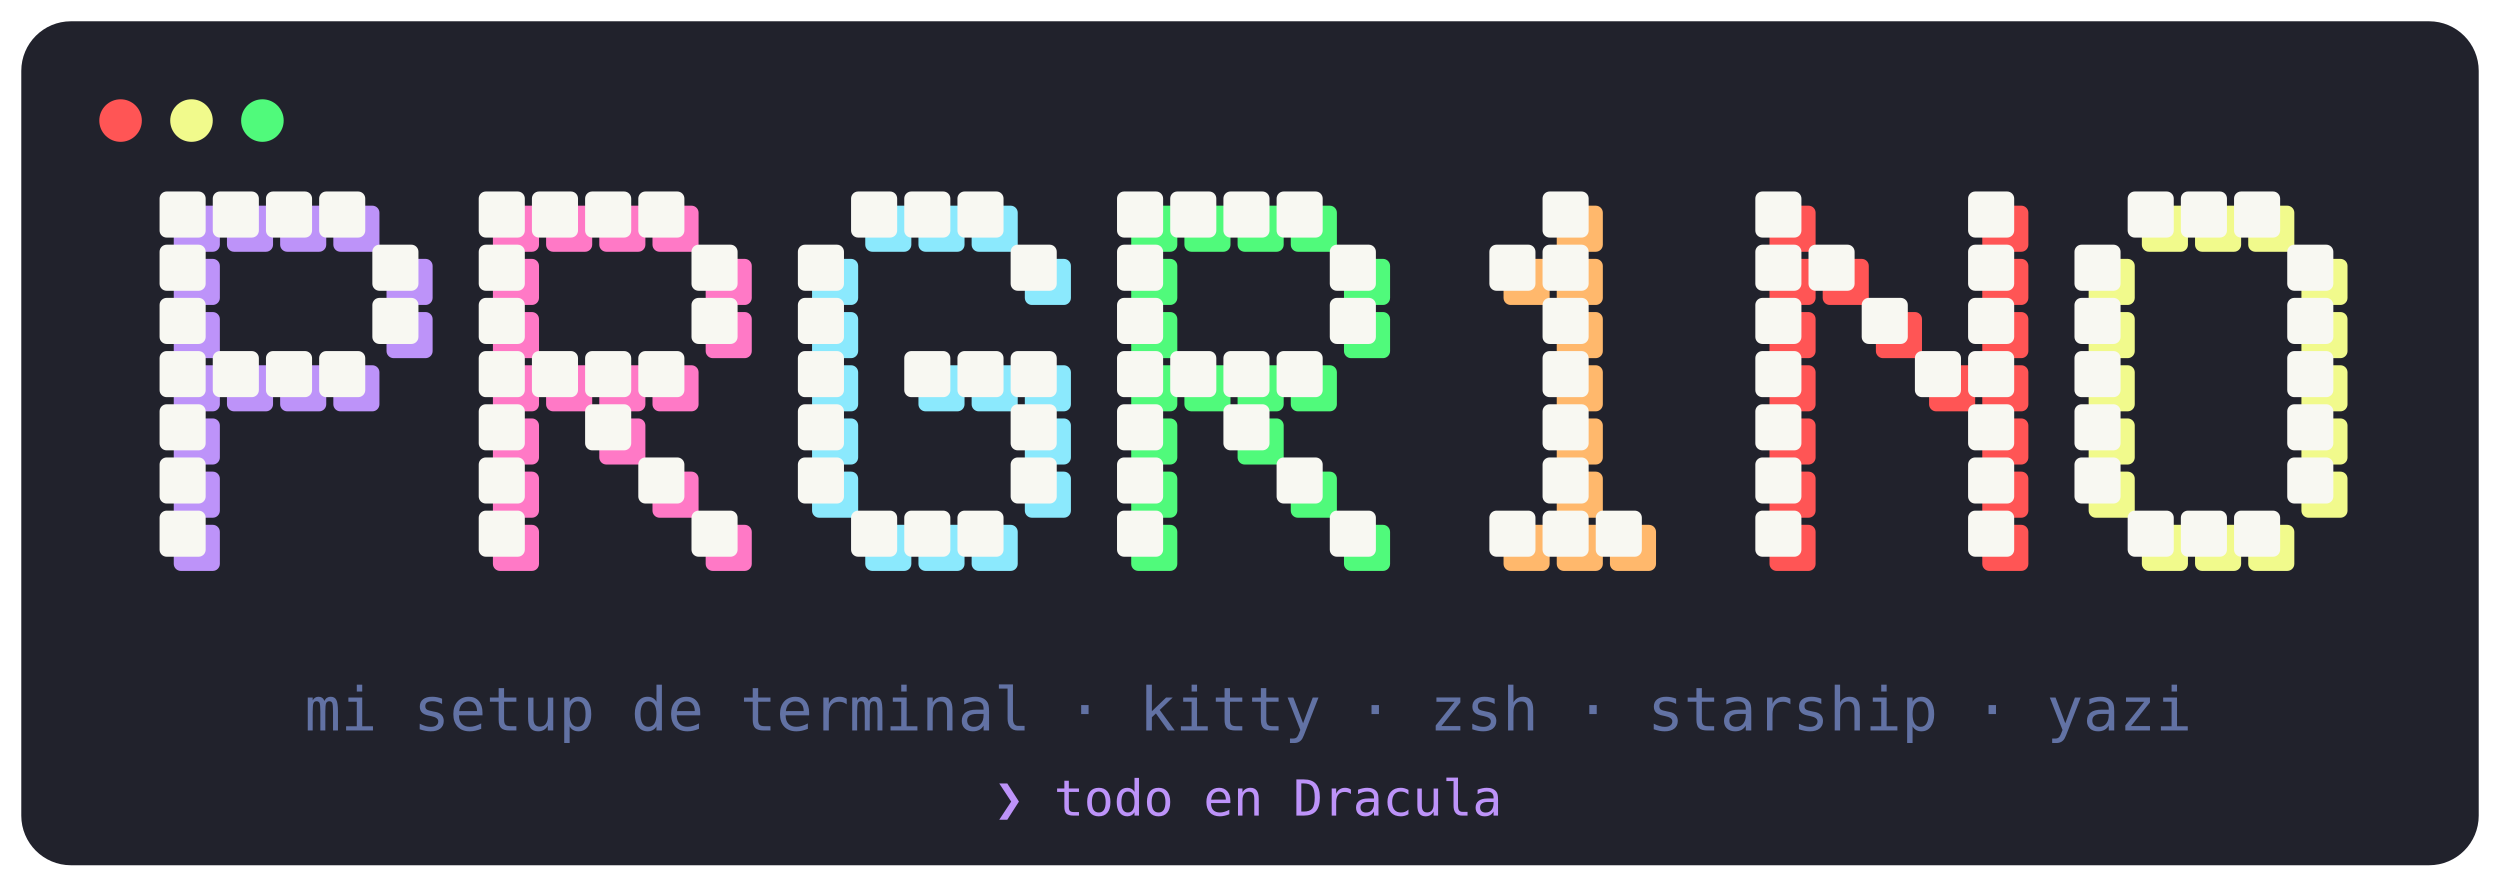
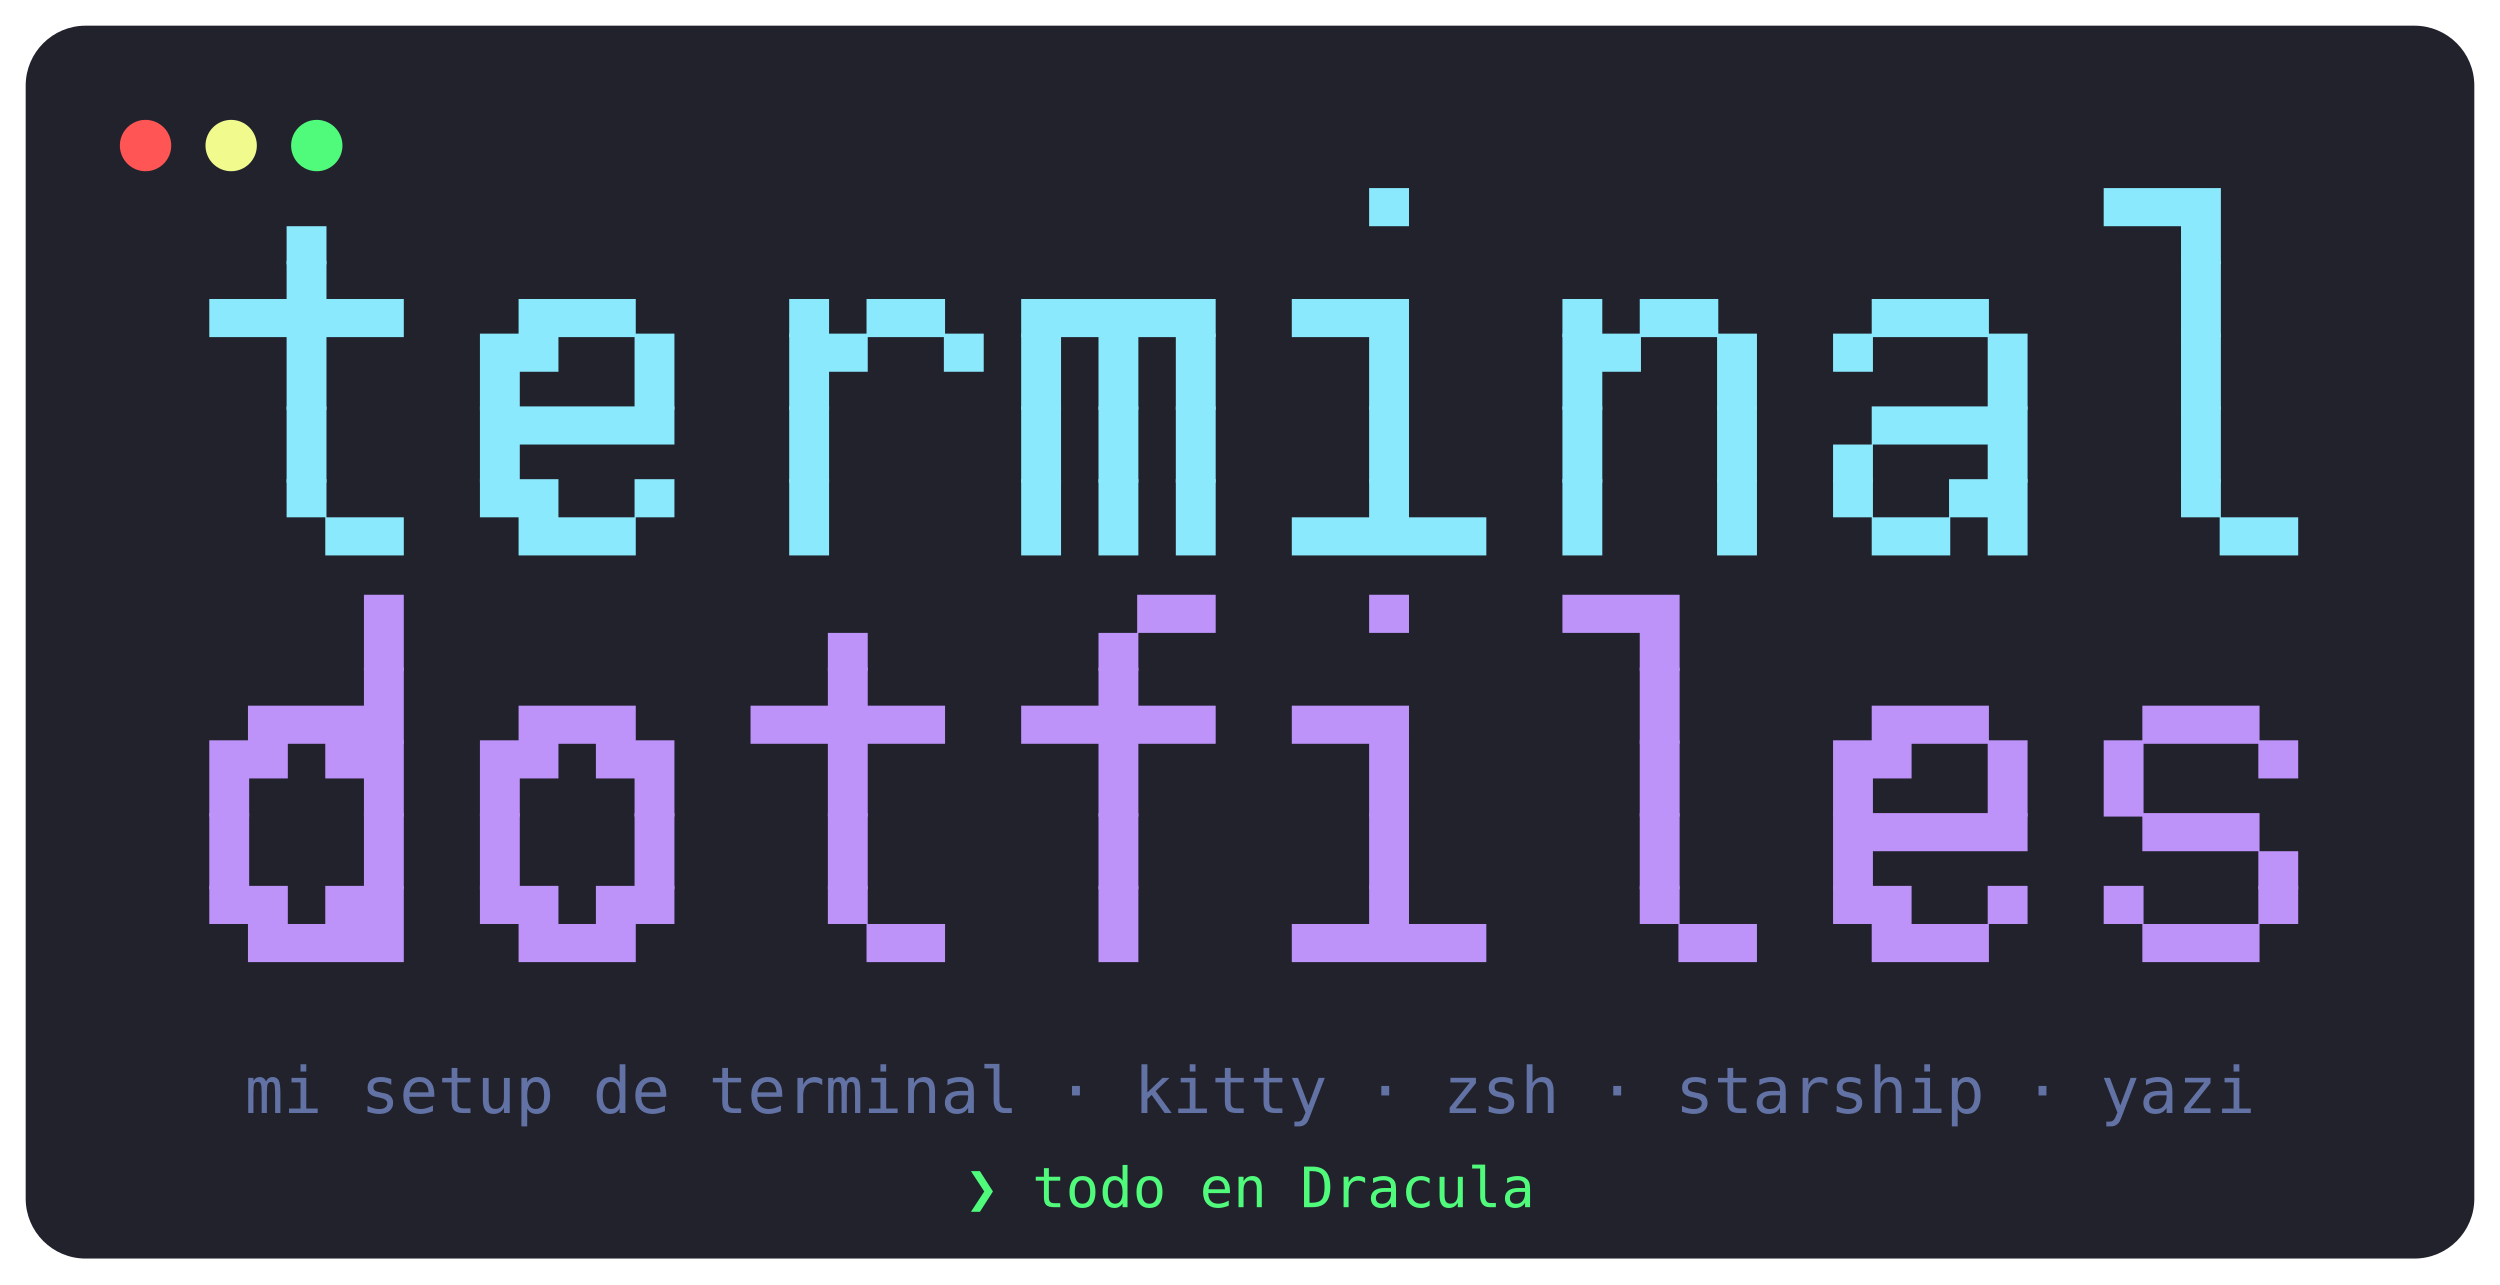
- <svg xmlns="http://www.w3.org/2000/svg" viewBox="0 0 705 250" width="705" height="250" font-family="ui-monospace, Menlo, Consolas, monospace" role="img">
-   <rect x="6" y="6" width="693" height="238" rx="14" fill="#21222c" />
+ <svg xmlns="http://www.w3.org/2000/svg" viewBox="0 0 584 300" width="584" height="300" font-family="ui-monospace, SFMono-Regular, Menlo, Consolas, monospace" role="img">
+   <rect x="6" y="6" width="572" height="288" rx="14" fill="#21222c" />
  <circle cx="34" cy="34" r="6" fill="#ff5555" />
  <circle cx="54" cy="34" r="6" fill="#f1fa8c" />
  <circle cx="74" cy="34" r="6" fill="#50fa7b" />
-   <rect x="49" y="58" width="13" height="13" rx="2" fill="#bd93f9" />
-   <rect x="64" y="58" width="13" height="13" rx="2" fill="#bd93f9" />
-   <rect x="79" y="58" width="13" height="13" rx="2" fill="#bd93f9" />
-   <rect x="94" y="58" width="13" height="13" rx="2" fill="#bd93f9" />
-   <rect x="49" y="73" width="13" height="13" rx="2" fill="#bd93f9" />
-   <rect x="109" y="73" width="13" height="13" rx="2" fill="#bd93f9" />
-   <rect x="49" y="88" width="13" height="13" rx="2" fill="#bd93f9" />
-   <rect x="109" y="88" width="13" height="13" rx="2" fill="#bd93f9" />
-   <rect x="49" y="103" width="13" height="13" rx="2" fill="#bd93f9" />
-   <rect x="64" y="103" width="13" height="13" rx="2" fill="#bd93f9" />
-   <rect x="79" y="103" width="13" height="13" rx="2" fill="#bd93f9" />
-   <rect x="94" y="103" width="13" height="13" rx="2" fill="#bd93f9" />
-   <rect x="49" y="118" width="13" height="13" rx="2" fill="#bd93f9" />
-   <rect x="49" y="133" width="13" height="13" rx="2" fill="#bd93f9" />
-   <rect x="49" y="148" width="13" height="13" rx="2" fill="#bd93f9" />
-   <rect x="139" y="58" width="13" height="13" rx="2" fill="#ff79c6" />
-   <rect x="154" y="58" width="13" height="13" rx="2" fill="#ff79c6" />
-   <rect x="169" y="58" width="13" height="13" rx="2" fill="#ff79c6" />
-   <rect x="184" y="58" width="13" height="13" rx="2" fill="#ff79c6" />
-   <rect x="139" y="73" width="13" height="13" rx="2" fill="#ff79c6" />
-   <rect x="199" y="73" width="13" height="13" rx="2" fill="#ff79c6" />
-   <rect x="139" y="88" width="13" height="13" rx="2" fill="#ff79c6" />
-   <rect x="199" y="88" width="13" height="13" rx="2" fill="#ff79c6" />
-   <rect x="139" y="103" width="13" height="13" rx="2" fill="#ff79c6" />
-   <rect x="154" y="103" width="13" height="13" rx="2" fill="#ff79c6" />
-   <rect x="169" y="103" width="13" height="13" rx="2" fill="#ff79c6" />
-   <rect x="184" y="103" width="13" height="13" rx="2" fill="#ff79c6" />
-   <rect x="139" y="118" width="13" height="13" rx="2" fill="#ff79c6" />
-   <rect x="169" y="118" width="13" height="13" rx="2" fill="#ff79c6" />
-   <rect x="139" y="133" width="13" height="13" rx="2" fill="#ff79c6" />
-   <rect x="184" y="133" width="13" height="13" rx="2" fill="#ff79c6" />
-   <rect x="139" y="148" width="13" height="13" rx="2" fill="#ff79c6" />
-   <rect x="199" y="148" width="13" height="13" rx="2" fill="#ff79c6" />
-   <rect x="244" y="58" width="13" height="13" rx="2" fill="#8be9fd" />
-   <rect x="259" y="58" width="13" height="13" rx="2" fill="#8be9fd" />
-   <rect x="274" y="58" width="13" height="13" rx="2" fill="#8be9fd" />
-   <rect x="229" y="73" width="13" height="13" rx="2" fill="#8be9fd" />
-   <rect x="289" y="73" width="13" height="13" rx="2" fill="#8be9fd" />
-   <rect x="229" y="88" width="13" height="13" rx="2" fill="#8be9fd" />
-   <rect x="229" y="103" width="13" height="13" rx="2" fill="#8be9fd" />
-   <rect x="259" y="103" width="13" height="13" rx="2" fill="#8be9fd" />
-   <rect x="274" y="103" width="13" height="13" rx="2" fill="#8be9fd" />
-   <rect x="289" y="103" width="13" height="13" rx="2" fill="#8be9fd" />
-   <rect x="229" y="118" width="13" height="13" rx="2" fill="#8be9fd" />
-   <rect x="289" y="118" width="13" height="13" rx="2" fill="#8be9fd" />
-   <rect x="229" y="133" width="13" height="13" rx="2" fill="#8be9fd" />
-   <rect x="289" y="133" width="13" height="13" rx="2" fill="#8be9fd" />
-   <rect x="244" y="148" width="13" height="13" rx="2" fill="#8be9fd" />
-   <rect x="259" y="148" width="13" height="13" rx="2" fill="#8be9fd" />
-   <rect x="274" y="148" width="13" height="13" rx="2" fill="#8be9fd" />
-   <rect x="319" y="58" width="13" height="13" rx="2" fill="#50fa7b" />
-   <rect x="334" y="58" width="13" height="13" rx="2" fill="#50fa7b" />
-   <rect x="349" y="58" width="13" height="13" rx="2" fill="#50fa7b" />
-   <rect x="364" y="58" width="13" height="13" rx="2" fill="#50fa7b" />
-   <rect x="319" y="73" width="13" height="13" rx="2" fill="#50fa7b" />
-   <rect x="379" y="73" width="13" height="13" rx="2" fill="#50fa7b" />
-   <rect x="319" y="88" width="13" height="13" rx="2" fill="#50fa7b" />
-   <rect x="379" y="88" width="13" height="13" rx="2" fill="#50fa7b" />
-   <rect x="319" y="103" width="13" height="13" rx="2" fill="#50fa7b" />
-   <rect x="334" y="103" width="13" height="13" rx="2" fill="#50fa7b" />
-   <rect x="349" y="103" width="13" height="13" rx="2" fill="#50fa7b" />
-   <rect x="364" y="103" width="13" height="13" rx="2" fill="#50fa7b" />
-   <rect x="319" y="118" width="13" height="13" rx="2" fill="#50fa7b" />
-   <rect x="349" y="118" width="13" height="13" rx="2" fill="#50fa7b" />
-   <rect x="319" y="133" width="13" height="13" rx="2" fill="#50fa7b" />
-   <rect x="364" y="133" width="13" height="13" rx="2" fill="#50fa7b" />
-   <rect x="319" y="148" width="13" height="13" rx="2" fill="#50fa7b" />
-   <rect x="379" y="148" width="13" height="13" rx="2" fill="#50fa7b" />
-   <rect x="439" y="58" width="13" height="13" rx="2" fill="#ffb86c" />
-   <rect x="424" y="73" width="13" height="13" rx="2" fill="#ffb86c" />
-   <rect x="439" y="73" width="13" height="13" rx="2" fill="#ffb86c" />
-   <rect x="439" y="88" width="13" height="13" rx="2" fill="#ffb86c" />
-   <rect x="439" y="103" width="13" height="13" rx="2" fill="#ffb86c" />
-   <rect x="439" y="118" width="13" height="13" rx="2" fill="#ffb86c" />
-   <rect x="439" y="133" width="13" height="13" rx="2" fill="#ffb86c" />
-   <rect x="424" y="148" width="13" height="13" rx="2" fill="#ffb86c" />
-   <rect x="439" y="148" width="13" height="13" rx="2" fill="#ffb86c" />
-   <rect x="454" y="148" width="13" height="13" rx="2" fill="#ffb86c" />
-   <rect x="499" y="58" width="13" height="13" rx="2" fill="#ff5555" />
-   <rect x="559" y="58" width="13" height="13" rx="2" fill="#ff5555" />
-   <rect x="499" y="73" width="13" height="13" rx="2" fill="#ff5555" />
-   <rect x="514" y="73" width="13" height="13" rx="2" fill="#ff5555" />
-   <rect x="559" y="73" width="13" height="13" rx="2" fill="#ff5555" />
-   <rect x="499" y="88" width="13" height="13" rx="2" fill="#ff5555" />
-   <rect x="529" y="88" width="13" height="13" rx="2" fill="#ff5555" />
-   <rect x="559" y="88" width="13" height="13" rx="2" fill="#ff5555" />
-   <rect x="499" y="103" width="13" height="13" rx="2" fill="#ff5555" />
-   <rect x="544" y="103" width="13" height="13" rx="2" fill="#ff5555" />
-   <rect x="559" y="103" width="13" height="13" rx="2" fill="#ff5555" />
-   <rect x="499" y="118" width="13" height="13" rx="2" fill="#ff5555" />
-   <rect x="559" y="118" width="13" height="13" rx="2" fill="#ff5555" />
-   <rect x="499" y="133" width="13" height="13" rx="2" fill="#ff5555" />
-   <rect x="559" y="133" width="13" height="13" rx="2" fill="#ff5555" />
-   <rect x="499" y="148" width="13" height="13" rx="2" fill="#ff5555" />
-   <rect x="559" y="148" width="13" height="13" rx="2" fill="#ff5555" />
-   <rect x="604" y="58" width="13" height="13" rx="2" fill="#f1fa8c" />
-   <rect x="619" y="58" width="13" height="13" rx="2" fill="#f1fa8c" />
-   <rect x="634" y="58" width="13" height="13" rx="2" fill="#f1fa8c" />
-   <rect x="589" y="73" width="13" height="13" rx="2" fill="#f1fa8c" />
-   <rect x="649" y="73" width="13" height="13" rx="2" fill="#f1fa8c" />
-   <rect x="589" y="88" width="13" height="13" rx="2" fill="#f1fa8c" />
-   <rect x="649" y="88" width="13" height="13" rx="2" fill="#f1fa8c" />
-   <rect x="589" y="103" width="13" height="13" rx="2" fill="#f1fa8c" />
-   <rect x="649" y="103" width="13" height="13" rx="2" fill="#f1fa8c" />
-   <rect x="589" y="118" width="13" height="13" rx="2" fill="#f1fa8c" />
-   <rect x="649" y="118" width="13" height="13" rx="2" fill="#f1fa8c" />
-   <rect x="589" y="133" width="13" height="13" rx="2" fill="#f1fa8c" />
-   <rect x="649" y="133" width="13" height="13" rx="2" fill="#f1fa8c" />
-   <rect x="604" y="148" width="13" height="13" rx="2" fill="#f1fa8c" />
-   <rect x="619" y="148" width="13" height="13" rx="2" fill="#f1fa8c" />
-   <rect x="634" y="148" width="13" height="13" rx="2" fill="#f1fa8c" />
-   <rect x="45" y="54" width="13" height="13" rx="2" fill="#f8f8f2" />
-   <rect x="60" y="54" width="13" height="13" rx="2" fill="#f8f8f2" />
-   <rect x="75" y="54" width="13" height="13" rx="2" fill="#f8f8f2" />
-   <rect x="90" y="54" width="13" height="13" rx="2" fill="#f8f8f2" />
-   <rect x="45" y="69" width="13" height="13" rx="2" fill="#f8f8f2" />
-   <rect x="105" y="69" width="13" height="13" rx="2" fill="#f8f8f2" />
-   <rect x="45" y="84" width="13" height="13" rx="2" fill="#f8f8f2" />
-   <rect x="105" y="84" width="13" height="13" rx="2" fill="#f8f8f2" />
-   <rect x="45" y="99" width="13" height="13" rx="2" fill="#f8f8f2" />
-   <rect x="60" y="99" width="13" height="13" rx="2" fill="#f8f8f2" />
-   <rect x="75" y="99" width="13" height="13" rx="2" fill="#f8f8f2" />
-   <rect x="90" y="99" width="13" height="13" rx="2" fill="#f8f8f2" />
-   <rect x="45" y="114" width="13" height="13" rx="2" fill="#f8f8f2" />
-   <rect x="45" y="129" width="13" height="13" rx="2" fill="#f8f8f2" />
-   <rect x="45" y="144" width="13" height="13" rx="2" fill="#f8f8f2" />
-   <rect x="135" y="54" width="13" height="13" rx="2" fill="#f8f8f2" />
-   <rect x="150" y="54" width="13" height="13" rx="2" fill="#f8f8f2" />
-   <rect x="165" y="54" width="13" height="13" rx="2" fill="#f8f8f2" />
-   <rect x="180" y="54" width="13" height="13" rx="2" fill="#f8f8f2" />
-   <rect x="135" y="69" width="13" height="13" rx="2" fill="#f8f8f2" />
-   <rect x="195" y="69" width="13" height="13" rx="2" fill="#f8f8f2" />
-   <rect x="135" y="84" width="13" height="13" rx="2" fill="#f8f8f2" />
-   <rect x="195" y="84" width="13" height="13" rx="2" fill="#f8f8f2" />
-   <rect x="135" y="99" width="13" height="13" rx="2" fill="#f8f8f2" />
-   <rect x="150" y="99" width="13" height="13" rx="2" fill="#f8f8f2" />
-   <rect x="165" y="99" width="13" height="13" rx="2" fill="#f8f8f2" />
-   <rect x="180" y="99" width="13" height="13" rx="2" fill="#f8f8f2" />
-   <rect x="135" y="114" width="13" height="13" rx="2" fill="#f8f8f2" />
-   <rect x="165" y="114" width="13" height="13" rx="2" fill="#f8f8f2" />
-   <rect x="135" y="129" width="13" height="13" rx="2" fill="#f8f8f2" />
-   <rect x="180" y="129" width="13" height="13" rx="2" fill="#f8f8f2" />
-   <rect x="135" y="144" width="13" height="13" rx="2" fill="#f8f8f2" />
-   <rect x="195" y="144" width="13" height="13" rx="2" fill="#f8f8f2" />
-   <rect x="240" y="54" width="13" height="13" rx="2" fill="#f8f8f2" />
-   <rect x="255" y="54" width="13" height="13" rx="2" fill="#f8f8f2" />
-   <rect x="270" y="54" width="13" height="13" rx="2" fill="#f8f8f2" />
-   <rect x="225" y="69" width="13" height="13" rx="2" fill="#f8f8f2" />
-   <rect x="285" y="69" width="13" height="13" rx="2" fill="#f8f8f2" />
-   <rect x="225" y="84" width="13" height="13" rx="2" fill="#f8f8f2" />
-   <rect x="225" y="99" width="13" height="13" rx="2" fill="#f8f8f2" />
-   <rect x="255" y="99" width="13" height="13" rx="2" fill="#f8f8f2" />
-   <rect x="270" y="99" width="13" height="13" rx="2" fill="#f8f8f2" />
-   <rect x="285" y="99" width="13" height="13" rx="2" fill="#f8f8f2" />
-   <rect x="225" y="114" width="13" height="13" rx="2" fill="#f8f8f2" />
-   <rect x="285" y="114" width="13" height="13" rx="2" fill="#f8f8f2" />
-   <rect x="225" y="129" width="13" height="13" rx="2" fill="#f8f8f2" />
-   <rect x="285" y="129" width="13" height="13" rx="2" fill="#f8f8f2" />
-   <rect x="240" y="144" width="13" height="13" rx="2" fill="#f8f8f2" />
-   <rect x="255" y="144" width="13" height="13" rx="2" fill="#f8f8f2" />
-   <rect x="270" y="144" width="13" height="13" rx="2" fill="#f8f8f2" />
-   <rect x="315" y="54" width="13" height="13" rx="2" fill="#f8f8f2" />
-   <rect x="330" y="54" width="13" height="13" rx="2" fill="#f8f8f2" />
-   <rect x="345" y="54" width="13" height="13" rx="2" fill="#f8f8f2" />
-   <rect x="360" y="54" width="13" height="13" rx="2" fill="#f8f8f2" />
-   <rect x="315" y="69" width="13" height="13" rx="2" fill="#f8f8f2" />
-   <rect x="375" y="69" width="13" height="13" rx="2" fill="#f8f8f2" />
-   <rect x="315" y="84" width="13" height="13" rx="2" fill="#f8f8f2" />
-   <rect x="375" y="84" width="13" height="13" rx="2" fill="#f8f8f2" />
-   <rect x="315" y="99" width="13" height="13" rx="2" fill="#f8f8f2" />
-   <rect x="330" y="99" width="13" height="13" rx="2" fill="#f8f8f2" />
-   <rect x="345" y="99" width="13" height="13" rx="2" fill="#f8f8f2" />
-   <rect x="360" y="99" width="13" height="13" rx="2" fill="#f8f8f2" />
-   <rect x="315" y="114" width="13" height="13" rx="2" fill="#f8f8f2" />
-   <rect x="345" y="114" width="13" height="13" rx="2" fill="#f8f8f2" />
-   <rect x="315" y="129" width="13" height="13" rx="2" fill="#f8f8f2" />
-   <rect x="360" y="129" width="13" height="13" rx="2" fill="#f8f8f2" />
-   <rect x="315" y="144" width="13" height="13" rx="2" fill="#f8f8f2" />
-   <rect x="375" y="144" width="13" height="13" rx="2" fill="#f8f8f2" />
-   <rect x="435" y="54" width="13" height="13" rx="2" fill="#f8f8f2" />
-   <rect x="420" y="69" width="13" height="13" rx="2" fill="#f8f8f2" />
-   <rect x="435" y="69" width="13" height="13" rx="2" fill="#f8f8f2" />
-   <rect x="435" y="84" width="13" height="13" rx="2" fill="#f8f8f2" />
-   <rect x="435" y="99" width="13" height="13" rx="2" fill="#f8f8f2" />
-   <rect x="435" y="114" width="13" height="13" rx="2" fill="#f8f8f2" />
-   <rect x="435" y="129" width="13" height="13" rx="2" fill="#f8f8f2" />
-   <rect x="420" y="144" width="13" height="13" rx="2" fill="#f8f8f2" />
-   <rect x="435" y="144" width="13" height="13" rx="2" fill="#f8f8f2" />
-   <rect x="450" y="144" width="13" height="13" rx="2" fill="#f8f8f2" />
-   <rect x="495" y="54" width="13" height="13" rx="2" fill="#f8f8f2" />
-   <rect x="555" y="54" width="13" height="13" rx="2" fill="#f8f8f2" />
-   <rect x="495" y="69" width="13" height="13" rx="2" fill="#f8f8f2" />
-   <rect x="510" y="69" width="13" height="13" rx="2" fill="#f8f8f2" />
-   <rect x="555" y="69" width="13" height="13" rx="2" fill="#f8f8f2" />
-   <rect x="495" y="84" width="13" height="13" rx="2" fill="#f8f8f2" />
-   <rect x="525" y="84" width="13" height="13" rx="2" fill="#f8f8f2" />
-   <rect x="555" y="84" width="13" height="13" rx="2" fill="#f8f8f2" />
-   <rect x="495" y="99" width="13" height="13" rx="2" fill="#f8f8f2" />
-   <rect x="540" y="99" width="13" height="13" rx="2" fill="#f8f8f2" />
-   <rect x="555" y="99" width="13" height="13" rx="2" fill="#f8f8f2" />
-   <rect x="495" y="114" width="13" height="13" rx="2" fill="#f8f8f2" />
-   <rect x="555" y="114" width="13" height="13" rx="2" fill="#f8f8f2" />
-   <rect x="495" y="129" width="13" height="13" rx="2" fill="#f8f8f2" />
-   <rect x="555" y="129" width="13" height="13" rx="2" fill="#f8f8f2" />
-   <rect x="495" y="144" width="13" height="13" rx="2" fill="#f8f8f2" />
-   <rect x="555" y="144" width="13" height="13" rx="2" fill="#f8f8f2" />
-   <rect x="600" y="54" width="13" height="13" rx="2" fill="#f8f8f2" />
-   <rect x="615" y="54" width="13" height="13" rx="2" fill="#f8f8f2" />
-   <rect x="630" y="54" width="13" height="13" rx="2" fill="#f8f8f2" />
-   <rect x="585" y="69" width="13" height="13" rx="2" fill="#f8f8f2" />
-   <rect x="645" y="69" width="13" height="13" rx="2" fill="#f8f8f2" />
-   <rect x="585" y="84" width="13" height="13" rx="2" fill="#f8f8f2" />
-   <rect x="645" y="84" width="13" height="13" rx="2" fill="#f8f8f2" />
-   <rect x="585" y="99" width="13" height="13" rx="2" fill="#f8f8f2" />
-   <rect x="645" y="99" width="13" height="13" rx="2" fill="#f8f8f2" />
-   <rect x="585" y="114" width="13" height="13" rx="2" fill="#f8f8f2" />
-   <rect x="645" y="114" width="13" height="13" rx="2" fill="#f8f8f2" />
-   <rect x="585" y="129" width="13" height="13" rx="2" fill="#f8f8f2" />
-   <rect x="645" y="129" width="13" height="13" rx="2" fill="#f8f8f2" />
-   <rect x="600" y="144" width="13" height="13" rx="2" fill="#f8f8f2" />
-   <rect x="615" y="144" width="13" height="13" rx="2" fill="#f8f8f2" />
-   <rect x="630" y="144" width="13" height="13" rx="2" fill="#f8f8f2" />
-   <text x="352" y="206" text-anchor="middle" fill="#6272a4" font-size="17">mi setup de terminal · kitty · zsh · starship · yazi</text>
-   <text x="352" y="230" text-anchor="middle" fill="#bd93f9" font-size="14">❯ todo en Dracula</text>
+   <text xml:space="preserve" x="40" y="58" fill="#8be9fd" font-size="15" letter-spacing="0">   ▄                           ▀                  ▀▀█   </text>
+   <text xml:space="preserve" x="40" y="75" fill="#8be9fd" font-size="15" letter-spacing="0"> ▄▄█▄▄   ▄▄▄    ▄ ▄▄  ▄▄▄▄▄  ▄▄▄    ▄ ▄▄    ▄▄▄     █   </text>
+   <text xml:space="preserve" x="40" y="92" fill="#8be9fd" font-size="15" letter-spacing="0">   █    █▀  █   █▀  ▀ █ █ █    █    █▀  █  ▀   █    █   </text>
+   <text xml:space="preserve" x="40" y="109" fill="#8be9fd" font-size="15" letter-spacing="0">   █    █▀▀▀▀   █     █ █ █    █    █   █  ▄▀▀▀█    █   </text>
+   <text xml:space="preserve" x="40" y="126" fill="#8be9fd" font-size="15" letter-spacing="0">   ▀▄▄  ▀█▄▄▀   █     █ █ █  ▄▄█▄▄  █   █  ▀▄▄▀█    ▀▄▄ </text>
+   <text xml:space="preserve" x="40" y="153" fill="#bd93f9" font-size="15" letter-spacing="0">     █           ▄      ▄▀▀    ▀    ▀▀█                 </text>
+   <text xml:space="preserve" x="40" y="170" fill="#bd93f9" font-size="15" letter-spacing="0">  ▄▄▄█   ▄▄▄   ▄▄█▄▄  ▄▄█▄▄  ▄▄▄      █     ▄▄▄    ▄▄▄  </text>
+   <text xml:space="preserve" x="40" y="187" fill="#bd93f9" font-size="15" letter-spacing="0"> █▀ ▀█  █▀ ▀█    █      █      █      █    █▀  █  █   ▀ </text>
+   <text xml:space="preserve" x="40" y="204" fill="#bd93f9" font-size="15" letter-spacing="0"> █   █  █   █    █      █      █      █    █▀▀▀▀   ▀▀▀▄ </text>
+   <text xml:space="preserve" x="40" y="221" fill="#bd93f9" font-size="15" letter-spacing="0"> ▀█▄██  ▀█▄█▀    ▀▄▄    █    ▄▄█▄▄    ▀▄▄  ▀█▄▄▀  ▀▄▄▄▀ </text>
+   <text x="292" y="260" text-anchor="middle" fill="#6272a4" font-size="15">mi setup de terminal · kitty · zsh · starship · yazi</text>
+   <text x="292" y="282" text-anchor="middle" fill="#50fa7b" font-size="13">❯ todo en Dracula</text>
</svg>
